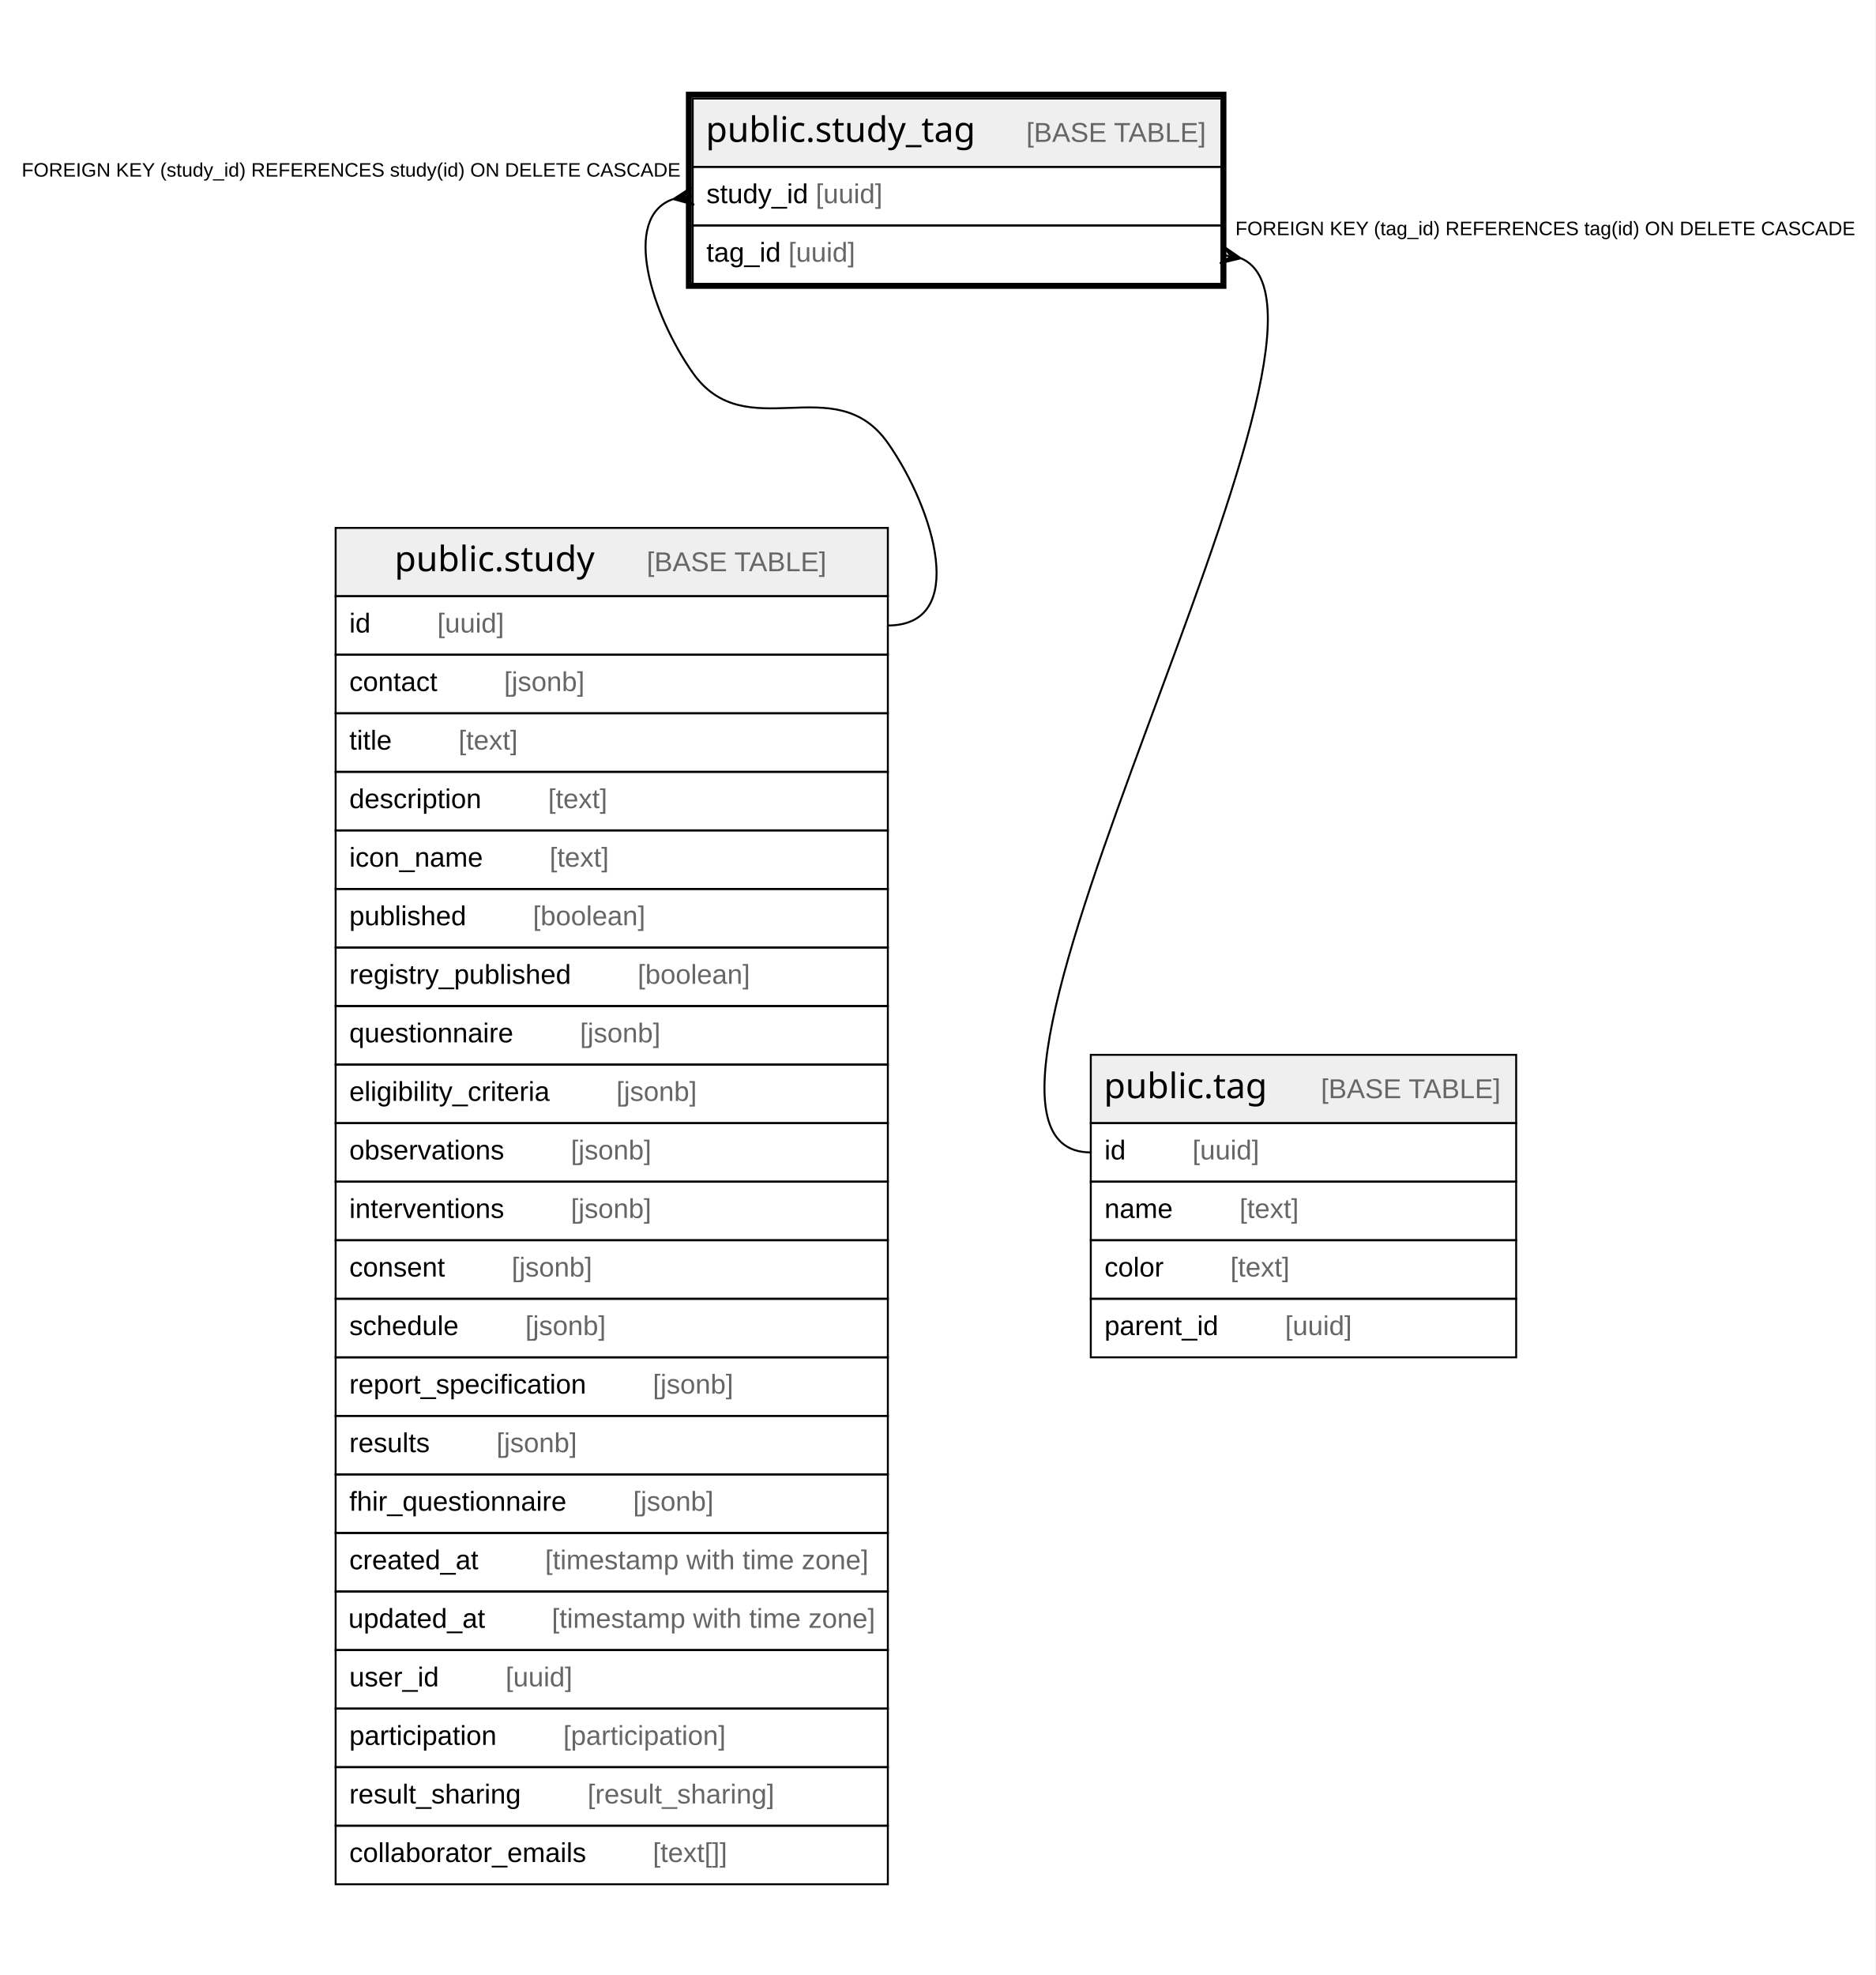
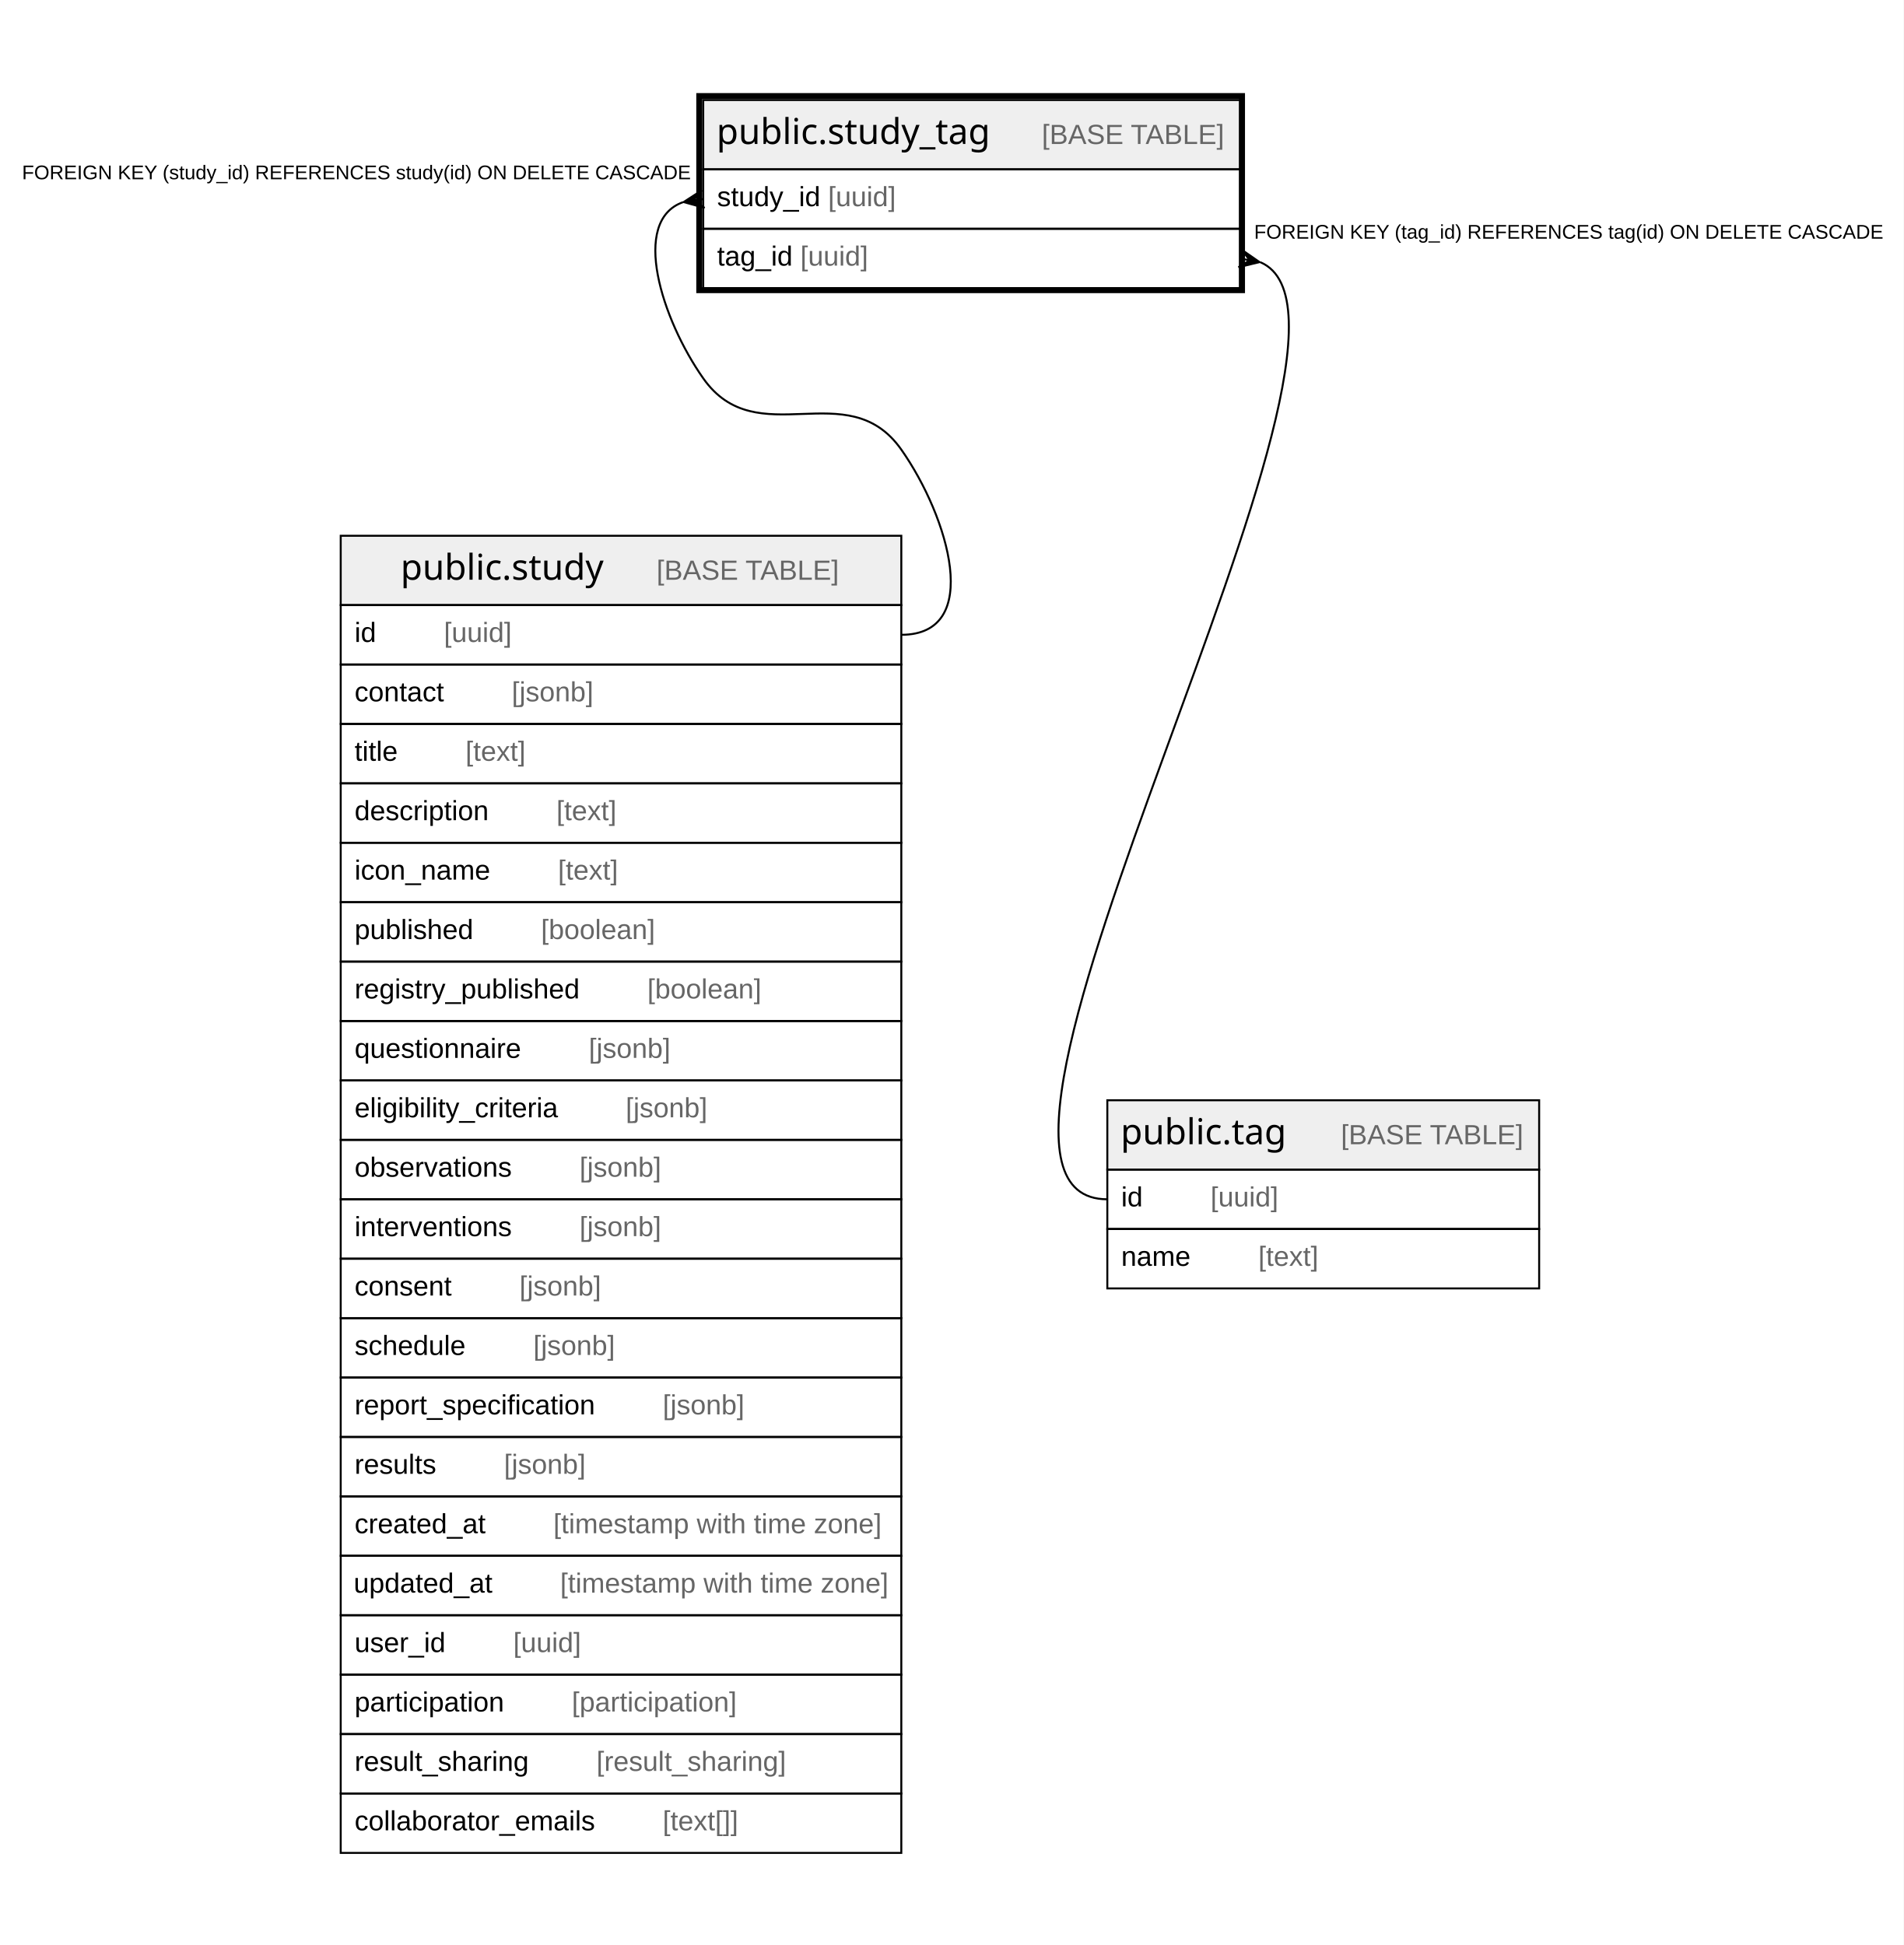
- <svg xmlns="http://www.w3.org/2000/svg" width="961pt" height="1012pt" viewBox="0.00 0.00 961.00 1012.00">
-   <g id="graph0" class="graph" transform="scale(1 1) rotate(0) translate(4 1008)">
-     <polygon fill="#ffffff" stroke="transparent" points="-4,4 -4,-1008 957,-1008 957,4 -4,4" />
+ <svg xmlns="http://www.w3.org/2000/svg" width="961pt" height="982pt" viewBox="0.00 0.00 961.00 982.00">
+   <g id="graph0" class="graph" transform="scale(1 1) rotate(0) translate(4 978)">
+     <polygon fill="#ffffff" stroke="transparent" points="-4,4 -4,-978 957,-978 957,4 -4,4" />
    <g id="node1" class="node">
-       <polygon fill="#efefef" stroke="transparent" points="351,-922.5 351,-957.5 622,-957.5 622,-922.5 351,-922.5" />
-       <polygon fill="none" stroke="#000000" points="351,-922.5 351,-957.5 622,-957.5 622,-922.5 351,-922.5" />
-       <text text-anchor="start" x="357.694" y="-935.3" font-family="Arial Bold" font-size="18.00" fill="#000000">public.study_tag</text>
-       <text text-anchor="start" x="487.738" y="-935.3" font-family="Arial" font-size="14.00" fill="#000000">    </text>
-       <text text-anchor="start" x="521.943" y="-935.3" font-family="Arial" font-size="14.00" fill="#666666">[BASE TABLE]</text>
-       <polygon fill="none" stroke="#000000" points="351,-892.5 351,-922.5 622,-922.5 622,-892.5 351,-892.5" />
-       <text text-anchor="start" x="358" y="-903.9" font-family="Arial" font-size="14.00" fill="#000000">study_id </text>
-       <text text-anchor="start" x="414.018" y="-903.9" font-family="Arial" font-size="14.00" fill="#666666">[uuid]</text>
+       <polygon fill="#efefef" stroke="transparent" points="351,-892.5 351,-927.5 622,-927.5 622,-892.5 351,-892.5" />
+       <polygon fill="none" stroke="#000000" points="351,-892.5 351,-927.5 622,-927.5 622,-892.5 351,-892.5" />
+       <text text-anchor="start" x="357.694" y="-905.3" font-family="Arial Bold" font-size="18.00" fill="#000000">public.study_tag</text>
+       <text text-anchor="start" x="487.738" y="-905.3" font-family="Arial" font-size="14.00" fill="#000000">    </text>
+       <text text-anchor="start" x="521.943" y="-905.3" font-family="Arial" font-size="14.00" fill="#666666">[BASE TABLE]</text>
      <polygon fill="none" stroke="#000000" points="351,-862.5 351,-892.5 622,-892.5 622,-862.5 351,-862.5" />
-       <text text-anchor="start" x="358" y="-873.9" font-family="Arial" font-size="14.00" fill="#000000">tag_id </text>
-       <text text-anchor="start" x="400.018" y="-873.9" font-family="Arial" font-size="14.00" fill="#666666">[uuid]</text>
-       <polygon fill="none" stroke="#000000" stroke-width="3" points="349,-861.5 349,-959.5 623,-959.5 623,-861.5 349,-861.5" />
+       <text text-anchor="start" x="358" y="-873.9" font-family="Arial" font-size="14.00" fill="#000000">study_id </text>
+       <text text-anchor="start" x="414.018" y="-873.9" font-family="Arial" font-size="14.00" fill="#666666">[uuid]</text>
+       <polygon fill="none" stroke="#000000" points="351,-832.5 351,-862.5 622,-862.5 622,-832.5 351,-832.5" />
+       <text text-anchor="start" x="358" y="-843.9" font-family="Arial" font-size="14.00" fill="#000000">tag_id </text>
+       <text text-anchor="start" x="400.018" y="-843.9" font-family="Arial" font-size="14.00" fill="#666666">[uuid]</text>
+       <polygon fill="none" stroke="#000000" stroke-width="3" points="349,-831.5 349,-929.5 623,-929.5 623,-831.5 349,-831.5" />
    </g>
    <g id="node2" class="node">
-       <polygon fill="#efefef" stroke="transparent" points="168,-702.5 168,-737.5 451,-737.5 451,-702.5 168,-702.5" />
-       <polygon fill="none" stroke="#000000" points="168,-702.5 168,-737.5 451,-737.5 451,-702.5 168,-702.5" />
-       <text text-anchor="start" x="198.204" y="-715.3" font-family="Arial Bold" font-size="18.00" fill="#000000">public.study</text>
-       <text text-anchor="start" x="293.228" y="-715.3" font-family="Arial" font-size="14.00" fill="#000000">    </text>
-       <text text-anchor="start" x="327.433" y="-715.3" font-family="Arial" font-size="14.00" fill="#666666">[BASE TABLE]</text>
-       <polygon fill="none" stroke="#000000" points="168,-672.5 168,-702.5 451,-702.5 451,-672.5 168,-672.5" />
-       <text text-anchor="start" x="175" y="-683.9" font-family="Arial" font-size="14.00" fill="#000000">id    </text>
-       <text text-anchor="start" x="220.094" y="-683.9" font-family="Arial" font-size="14.00" fill="#666666">[uuid]</text>
+       <polygon fill="#efefef" stroke="transparent" points="168,-672.5 168,-707.5 451,-707.5 451,-672.5 168,-672.5" />
+       <polygon fill="none" stroke="#000000" points="168,-672.5 168,-707.5 451,-707.5 451,-672.5 168,-672.5" />
+       <text text-anchor="start" x="198.204" y="-685.3" font-family="Arial Bold" font-size="18.00" fill="#000000">public.study</text>
+       <text text-anchor="start" x="293.228" y="-685.3" font-family="Arial" font-size="14.00" fill="#000000">    </text>
+       <text text-anchor="start" x="327.433" y="-685.3" font-family="Arial" font-size="14.00" fill="#666666">[BASE TABLE]</text>
      <polygon fill="none" stroke="#000000" points="168,-642.5 168,-672.5 451,-672.5 451,-642.5 168,-642.5" />
-       <text text-anchor="start" x="175" y="-653.9" font-family="Arial" font-size="14.00" fill="#000000">contact    </text>
-       <text text-anchor="start" x="254.334" y="-653.9" font-family="Arial" font-size="14.00" fill="#666666">[jsonb]</text>
+       <text text-anchor="start" x="175" y="-653.9" font-family="Arial" font-size="14.00" fill="#000000">id    </text>
+       <text text-anchor="start" x="220.094" y="-653.9" font-family="Arial" font-size="14.00" fill="#666666">[uuid]</text>
      <polygon fill="none" stroke="#000000" points="168,-612.5 168,-642.5 451,-642.5 451,-612.5 168,-612.5" />
-       <text text-anchor="start" x="175" y="-623.9" font-family="Arial" font-size="14.00" fill="#000000">title    </text>
-       <text text-anchor="start" x="230.982" y="-623.9" font-family="Arial" font-size="14.00" fill="#666666">[text]</text>
+       <text text-anchor="start" x="175" y="-623.9" font-family="Arial" font-size="14.00" fill="#000000">contact    </text>
+       <text text-anchor="start" x="254.334" y="-623.9" font-family="Arial" font-size="14.00" fill="#666666">[jsonb]</text>
      <polygon fill="none" stroke="#000000" points="168,-582.5 168,-612.5 451,-612.5 451,-582.5 168,-582.5" />
-       <text text-anchor="start" x="175" y="-593.9" font-family="Arial" font-size="14.00" fill="#000000">description    </text>
-       <text text-anchor="start" x="276.882" y="-593.9" font-family="Arial" font-size="14.00" fill="#666666">[text]</text>
+       <text text-anchor="start" x="175" y="-593.9" font-family="Arial" font-size="14.00" fill="#000000">title    </text>
+       <text text-anchor="start" x="230.982" y="-593.9" font-family="Arial" font-size="14.00" fill="#666666">[text]</text>
      <polygon fill="none" stroke="#000000" points="168,-552.5 168,-582.5 451,-582.5 451,-552.5 168,-552.5" />
-       <text text-anchor="start" x="175" y="-563.9" font-family="Arial" font-size="14.00" fill="#000000">icon_name    </text>
-       <text text-anchor="start" x="277.668" y="-563.9" font-family="Arial" font-size="14.00" fill="#666666">[text]</text>
+       <text text-anchor="start" x="175" y="-563.9" font-family="Arial" font-size="14.00" fill="#000000">description    </text>
+       <text text-anchor="start" x="276.882" y="-563.9" font-family="Arial" font-size="14.00" fill="#666666">[text]</text>
      <polygon fill="none" stroke="#000000" points="168,-522.5 168,-552.5 451,-552.5 451,-522.5 168,-522.5" />
-       <text text-anchor="start" x="175" y="-533.9" font-family="Arial" font-size="14.00" fill="#000000">published    </text>
-       <text text-anchor="start" x="269.114" y="-533.9" font-family="Arial" font-size="14.00" fill="#666666">[boolean]</text>
+       <text text-anchor="start" x="175" y="-533.9" font-family="Arial" font-size="14.00" fill="#000000">icon_name    </text>
+       <text text-anchor="start" x="277.668" y="-533.9" font-family="Arial" font-size="14.00" fill="#666666">[text]</text>
      <polygon fill="none" stroke="#000000" points="168,-492.5 168,-522.5 451,-522.5 451,-492.5 168,-492.5" />
-       <text text-anchor="start" x="175" y="-503.9" font-family="Arial" font-size="14.00" fill="#000000">registry_published    </text>
-       <text text-anchor="start" x="322.78" y="-503.9" font-family="Arial" font-size="14.00" fill="#666666">[boolean]</text>
+       <text text-anchor="start" x="175" y="-503.9" font-family="Arial" font-size="14.00" fill="#000000">published    </text>
+       <text text-anchor="start" x="269.114" y="-503.9" font-family="Arial" font-size="14.00" fill="#666666">[boolean]</text>
      <polygon fill="none" stroke="#000000" points="168,-462.5 168,-492.5 451,-492.5 451,-462.5 168,-462.5" />
-       <text text-anchor="start" x="175" y="-473.9" font-family="Arial" font-size="14.00" fill="#000000">questionnaire    </text>
-       <text text-anchor="start" x="293.23" y="-473.9" font-family="Arial" font-size="14.00" fill="#666666">[jsonb]</text>
+       <text text-anchor="start" x="175" y="-473.9" font-family="Arial" font-size="14.00" fill="#000000">registry_published    </text>
+       <text text-anchor="start" x="322.78" y="-473.9" font-family="Arial" font-size="14.00" fill="#666666">[boolean]</text>
      <polygon fill="none" stroke="#000000" points="168,-432.5 168,-462.5 451,-462.5 451,-432.5 168,-432.5" />
-       <text text-anchor="start" x="175" y="-443.9" font-family="Arial" font-size="14.00" fill="#000000">eligibility_criteria    </text>
-       <text text-anchor="start" x="311.856" y="-443.9" font-family="Arial" font-size="14.00" fill="#666666">[jsonb]</text>
+       <text text-anchor="start" x="175" y="-443.9" font-family="Arial" font-size="14.00" fill="#000000">questionnaire    </text>
+       <text text-anchor="start" x="293.23" y="-443.9" font-family="Arial" font-size="14.00" fill="#666666">[jsonb]</text>
      <polygon fill="none" stroke="#000000" points="168,-402.5 168,-432.5 451,-432.5 451,-402.5 168,-402.5" />
-       <text text-anchor="start" x="175" y="-413.9" font-family="Arial" font-size="14.00" fill="#000000">observations    </text>
-       <text text-anchor="start" x="288.558" y="-413.9" font-family="Arial" font-size="14.00" fill="#666666">[jsonb]</text>
+       <text text-anchor="start" x="175" y="-413.9" font-family="Arial" font-size="14.00" fill="#000000">eligibility_criteria    </text>
+       <text text-anchor="start" x="311.856" y="-413.9" font-family="Arial" font-size="14.00" fill="#666666">[jsonb]</text>
      <polygon fill="none" stroke="#000000" points="168,-372.5 168,-402.5 451,-402.5 451,-372.5 168,-372.5" />
-       <text text-anchor="start" x="175" y="-383.9" font-family="Arial" font-size="14.00" fill="#000000">interventions    </text>
-       <text text-anchor="start" x="288.555" y="-383.9" font-family="Arial" font-size="14.00" fill="#666666">[jsonb]</text>
+       <text text-anchor="start" x="175" y="-383.9" font-family="Arial" font-size="14.00" fill="#000000">observations    </text>
+       <text text-anchor="start" x="288.558" y="-383.9" font-family="Arial" font-size="14.00" fill="#666666">[jsonb]</text>
      <polygon fill="none" stroke="#000000" points="168,-342.5 168,-372.5 451,-372.5 451,-342.5 168,-342.5" />
-       <text text-anchor="start" x="175" y="-353.9" font-family="Arial" font-size="14.00" fill="#000000">consent    </text>
-       <text text-anchor="start" x="258.226" y="-353.9" font-family="Arial" font-size="14.00" fill="#666666">[jsonb]</text>
+       <text text-anchor="start" x="175" y="-353.9" font-family="Arial" font-size="14.00" fill="#000000">interventions    </text>
+       <text text-anchor="start" x="288.555" y="-353.9" font-family="Arial" font-size="14.00" fill="#666666">[jsonb]</text>
      <polygon fill="none" stroke="#000000" points="168,-312.5 168,-342.5 451,-342.5 451,-312.5 168,-312.5" />
-       <text text-anchor="start" x="175" y="-323.9" font-family="Arial" font-size="14.00" fill="#000000">schedule    </text>
-       <text text-anchor="start" x="265.224" y="-323.9" font-family="Arial" font-size="14.00" fill="#666666">[jsonb]</text>
+       <text text-anchor="start" x="175" y="-323.9" font-family="Arial" font-size="14.00" fill="#000000">consent    </text>
+       <text text-anchor="start" x="258.226" y="-323.9" font-family="Arial" font-size="14.00" fill="#666666">[jsonb]</text>
      <polygon fill="none" stroke="#000000" points="168,-282.5 168,-312.5 451,-312.5 451,-282.5 168,-282.5" />
-       <text text-anchor="start" x="175" y="-293.9" font-family="Arial" font-size="14.00" fill="#000000">report_specification    </text>
-       <text text-anchor="start" x="330.561" y="-293.9" font-family="Arial" font-size="14.00" fill="#666666">[jsonb]</text>
+       <text text-anchor="start" x="175" y="-293.9" font-family="Arial" font-size="14.00" fill="#000000">schedule    </text>
+       <text text-anchor="start" x="265.224" y="-293.9" font-family="Arial" font-size="14.00" fill="#666666">[jsonb]</text>
      <polygon fill="none" stroke="#000000" points="168,-252.5 168,-282.5 451,-282.5 451,-252.5 168,-252.5" />
-       <text text-anchor="start" x="175" y="-263.9" font-family="Arial" font-size="14.00" fill="#000000">results    </text>
-       <text text-anchor="start" x="250.428" y="-263.9" font-family="Arial" font-size="14.00" fill="#666666">[jsonb]</text>
+       <text text-anchor="start" x="175" y="-263.9" font-family="Arial" font-size="14.00" fill="#000000">report_specification    </text>
+       <text text-anchor="start" x="330.561" y="-263.9" font-family="Arial" font-size="14.00" fill="#666666">[jsonb]</text>
      <polygon fill="none" stroke="#000000" points="168,-222.5 168,-252.5 451,-252.5 451,-222.5 168,-222.5" />
-       <text text-anchor="start" x="175" y="-233.9" font-family="Arial" font-size="14.00" fill="#000000">fhir_questionnaire    </text>
-       <text text-anchor="start" x="320.453" y="-233.9" font-family="Arial" font-size="14.00" fill="#666666">[jsonb]</text>
+       <text text-anchor="start" x="175" y="-233.9" font-family="Arial" font-size="14.00" fill="#000000">results    </text>
+       <text text-anchor="start" x="250.428" y="-233.9" font-family="Arial" font-size="14.00" fill="#666666">[jsonb]</text>
      <polygon fill="none" stroke="#000000" points="168,-192.5 168,-222.5 451,-222.5 451,-192.5 168,-192.5" />
      <text text-anchor="start" x="175" y="-203.9" font-family="Arial" font-size="14.00" fill="#000000">created_at    </text>
      <text text-anchor="start" x="275.342" y="-203.9" font-family="Arial" font-size="14.00" fill="#666666">[timestamp with time zone]</text>
      <polygon fill="none" stroke="#000000" points="168,-162.5 168,-192.5 451,-192.5 451,-162.5 168,-162.5" />
      <text text-anchor="start" x="174.534" y="-173.9" font-family="Arial" font-size="14.00" fill="#000000">updated_at    </text>
      <text text-anchor="start" x="278.781" y="-173.9" font-family="Arial" font-size="14.00" fill="#666666">[timestamp with time zone]</text>
      <polygon fill="none" stroke="#000000" points="168,-132.5 168,-162.5 451,-162.5 451,-132.5 168,-132.5" />
      <text text-anchor="start" x="175" y="-143.9" font-family="Arial" font-size="14.00" fill="#000000">user_id    </text>
      <text text-anchor="start" x="255.102" y="-143.9" font-family="Arial" font-size="14.00" fill="#666666">[uuid]</text>
      <polygon fill="none" stroke="#000000" points="168,-102.5 168,-132.5 451,-132.5 451,-102.5 168,-102.5" />
      <text text-anchor="start" x="175" y="-113.9" font-family="Arial" font-size="14.00" fill="#000000">participation    </text>
      <text text-anchor="start" x="284.662" y="-113.9" font-family="Arial" font-size="14.00" fill="#666666">[participation]</text>
      <polygon fill="none" stroke="#000000" points="168,-72.5 168,-102.5 451,-102.5 451,-72.5 168,-72.5" />
      <text text-anchor="start" x="175" y="-83.9" font-family="Arial" font-size="14.00" fill="#000000">result_sharing    </text>
      <text text-anchor="start" x="297.108" y="-83.9" font-family="Arial" font-size="14.00" fill="#666666">[result_sharing]</text>
      <polygon fill="none" stroke="#000000" points="168,-42.5 168,-72.5 451,-72.5 451,-42.5 168,-42.5" />
      <text text-anchor="start" x="175" y="-53.9" font-family="Arial" font-size="14.00" fill="#000000">collaborator_emails    </text>
      <text text-anchor="start" x="330.547" y="-53.9" font-family="Arial" font-size="14.00" fill="#666666">[text[]]</text>
    </g>
    <g id="edge1" class="edge">
-       <path fill="none" stroke="#000000" d="M340.808,-905.929C314.174,-896.487 330.13,-846.694 351,-817 378.162,-778.354 423.838,-819.646 451,-781 474.895,-747.002 492.556,-687.5 451,-687.5" />
-       <polygon fill="#000000" stroke="#000000" points="341.117,-905.976 350.314,-911.947 346.058,-906.738 351,-907.5 351,-907.5 351,-907.5 346.058,-906.738 351.686,-903.053 341.117,-905.976 341.117,-905.976" />
-       <text text-anchor="start" x="7.104" y="-917.5" font-family="Arial" font-size="10.00" fill="#000000">FOREIGN KEY (study_id) REFERENCES study(id) ON DELETE CASCADE</text>
+       <path fill="none" stroke="#000000" d="M340.808,-875.929C314.174,-866.487 330.13,-816.694 351,-787 378.162,-748.354 423.838,-789.646 451,-751 474.895,-717.002 492.556,-657.5 451,-657.5" />
+       <polygon fill="#000000" stroke="#000000" points="341.117,-875.976 350.314,-881.947 346.058,-876.738 351,-877.5 351,-877.5 351,-877.5 346.058,-876.738 351.686,-873.053 341.117,-875.976 341.117,-875.976" />
+       <text text-anchor="start" x="7.104" y="-887.5" font-family="Arial" font-size="10.00" fill="#000000">FOREIGN KEY (study_id) REFERENCES study(id) ON DELETE CASCADE</text>
    </g>
    <g id="node3" class="node">
-       <polygon fill="#efefef" stroke="transparent" points="555,-432.5 555,-467.5 773,-467.5 773,-432.5 555,-432.5" />
-       <polygon fill="none" stroke="#000000" points="555,-432.5 555,-467.5 773,-467.5 773,-432.5 555,-432.5" />
-       <text text-anchor="start" x="561.704" y="-445.3" font-family="Arial Bold" font-size="18.00" fill="#000000">public.tag</text>
-       <text text-anchor="start" x="638.728" y="-445.3" font-family="Arial" font-size="14.00" fill="#000000">    </text>
-       <text text-anchor="start" x="672.933" y="-445.3" font-family="Arial" font-size="14.00" fill="#666666">[BASE TABLE]</text>
-       <polygon fill="none" stroke="#000000" points="555,-402.5 555,-432.5 773,-432.5 773,-402.5 555,-402.5" />
-       <text text-anchor="start" x="562" y="-413.9" font-family="Arial" font-size="14.00" fill="#000000">id    </text>
-       <text text-anchor="start" x="607.094" y="-413.9" font-family="Arial" font-size="14.00" fill="#666666">[uuid]</text>
-       <polygon fill="none" stroke="#000000" points="555,-372.5 555,-402.5 773,-402.5 773,-372.5 555,-372.5" />
-       <text text-anchor="start" x="562" y="-383.9" font-family="Arial" font-size="14.00" fill="#000000">name    </text>
-       <text text-anchor="start" x="631.213" y="-383.9" font-family="Arial" font-size="14.00" fill="#666666">[text]</text>
-       <polygon fill="none" stroke="#000000" points="555,-342.5 555,-372.5 773,-372.5 773,-342.5 555,-342.5" />
-       <text text-anchor="start" x="562" y="-353.9" font-family="Arial" font-size="14.00" fill="#000000">color    </text>
-       <text text-anchor="start" x="626.537" y="-353.9" font-family="Arial" font-size="14.00" fill="#666666">[text]</text>
-       <polygon fill="none" stroke="#000000" points="555,-312.5 555,-342.5 773,-342.5 773,-312.5 555,-312.5" />
-       <text text-anchor="start" x="562" y="-323.9" font-family="Arial" font-size="14.00" fill="#000000">parent_id    </text>
-       <text text-anchor="start" x="654.558" y="-323.9" font-family="Arial" font-size="14.00" fill="#666666">[uuid]</text>
+       <polygon fill="#efefef" stroke="transparent" points="555,-387.5 555,-422.5 773,-422.5 773,-387.5 555,-387.5" />
+       <polygon fill="none" stroke="#000000" points="555,-387.5 555,-422.5 773,-422.5 773,-387.5 555,-387.5" />
+       <text text-anchor="start" x="561.704" y="-400.3" font-family="Arial Bold" font-size="18.00" fill="#000000">public.tag</text>
+       <text text-anchor="start" x="638.728" y="-400.3" font-family="Arial" font-size="14.00" fill="#000000">    </text>
+       <text text-anchor="start" x="672.933" y="-400.3" font-family="Arial" font-size="14.00" fill="#666666">[BASE TABLE]</text>
+       <polygon fill="none" stroke="#000000" points="555,-357.5 555,-387.5 773,-387.5 773,-357.5 555,-357.5" />
+       <text text-anchor="start" x="562" y="-368.9" font-family="Arial" font-size="14.00" fill="#000000">id    </text>
+       <text text-anchor="start" x="607.094" y="-368.9" font-family="Arial" font-size="14.00" fill="#666666">[uuid]</text>
+       <polygon fill="none" stroke="#000000" points="555,-327.5 555,-357.5 773,-357.5 773,-327.5 555,-327.5" />
+       <text text-anchor="start" x="562" y="-338.9" font-family="Arial" font-size="14.00" fill="#000000">name    </text>
+       <text text-anchor="start" x="631.213" y="-338.9" font-family="Arial" font-size="14.00" fill="#666666">[text]</text>
    </g>
    <g id="edge2" class="edge">
-       <path fill="none" stroke="#000000" d="M631.982,-875.647C705.514,-843.993 455.533,-417.5 555,-417.5" />
-       <polygon fill="#000000" stroke="#000000" points="631.832,-875.674 621.178,-873.076 626.916,-876.587 622,-877.5 622,-877.5 622,-877.5 626.916,-876.587 622.822,-881.924 631.832,-875.674 631.832,-875.674" />
-       <text text-anchor="start" x="629.104" y="-887.5" font-family="Arial" font-size="10.00" fill="#000000">FOREIGN KEY (tag_id) REFERENCES tag(id) ON DELETE CASCADE</text>
+       <path fill="none" stroke="#000000" d="M632.309,-845.586C708.337,-812.9 452.355,-372.5 555,-372.5" />
+       <polygon fill="#000000" stroke="#000000" points="631.832,-845.675 621.179,-843.076 626.916,-846.587 622,-847.5 622,-847.5 622,-847.5 626.916,-846.587 622.821,-851.924 631.832,-845.675 631.832,-845.675" />
+       <text text-anchor="start" x="629.104" y="-857.5" font-family="Arial" font-size="10.00" fill="#000000">FOREIGN KEY (tag_id) REFERENCES tag(id) ON DELETE CASCADE</text>
    </g>
  </g>
</svg>
